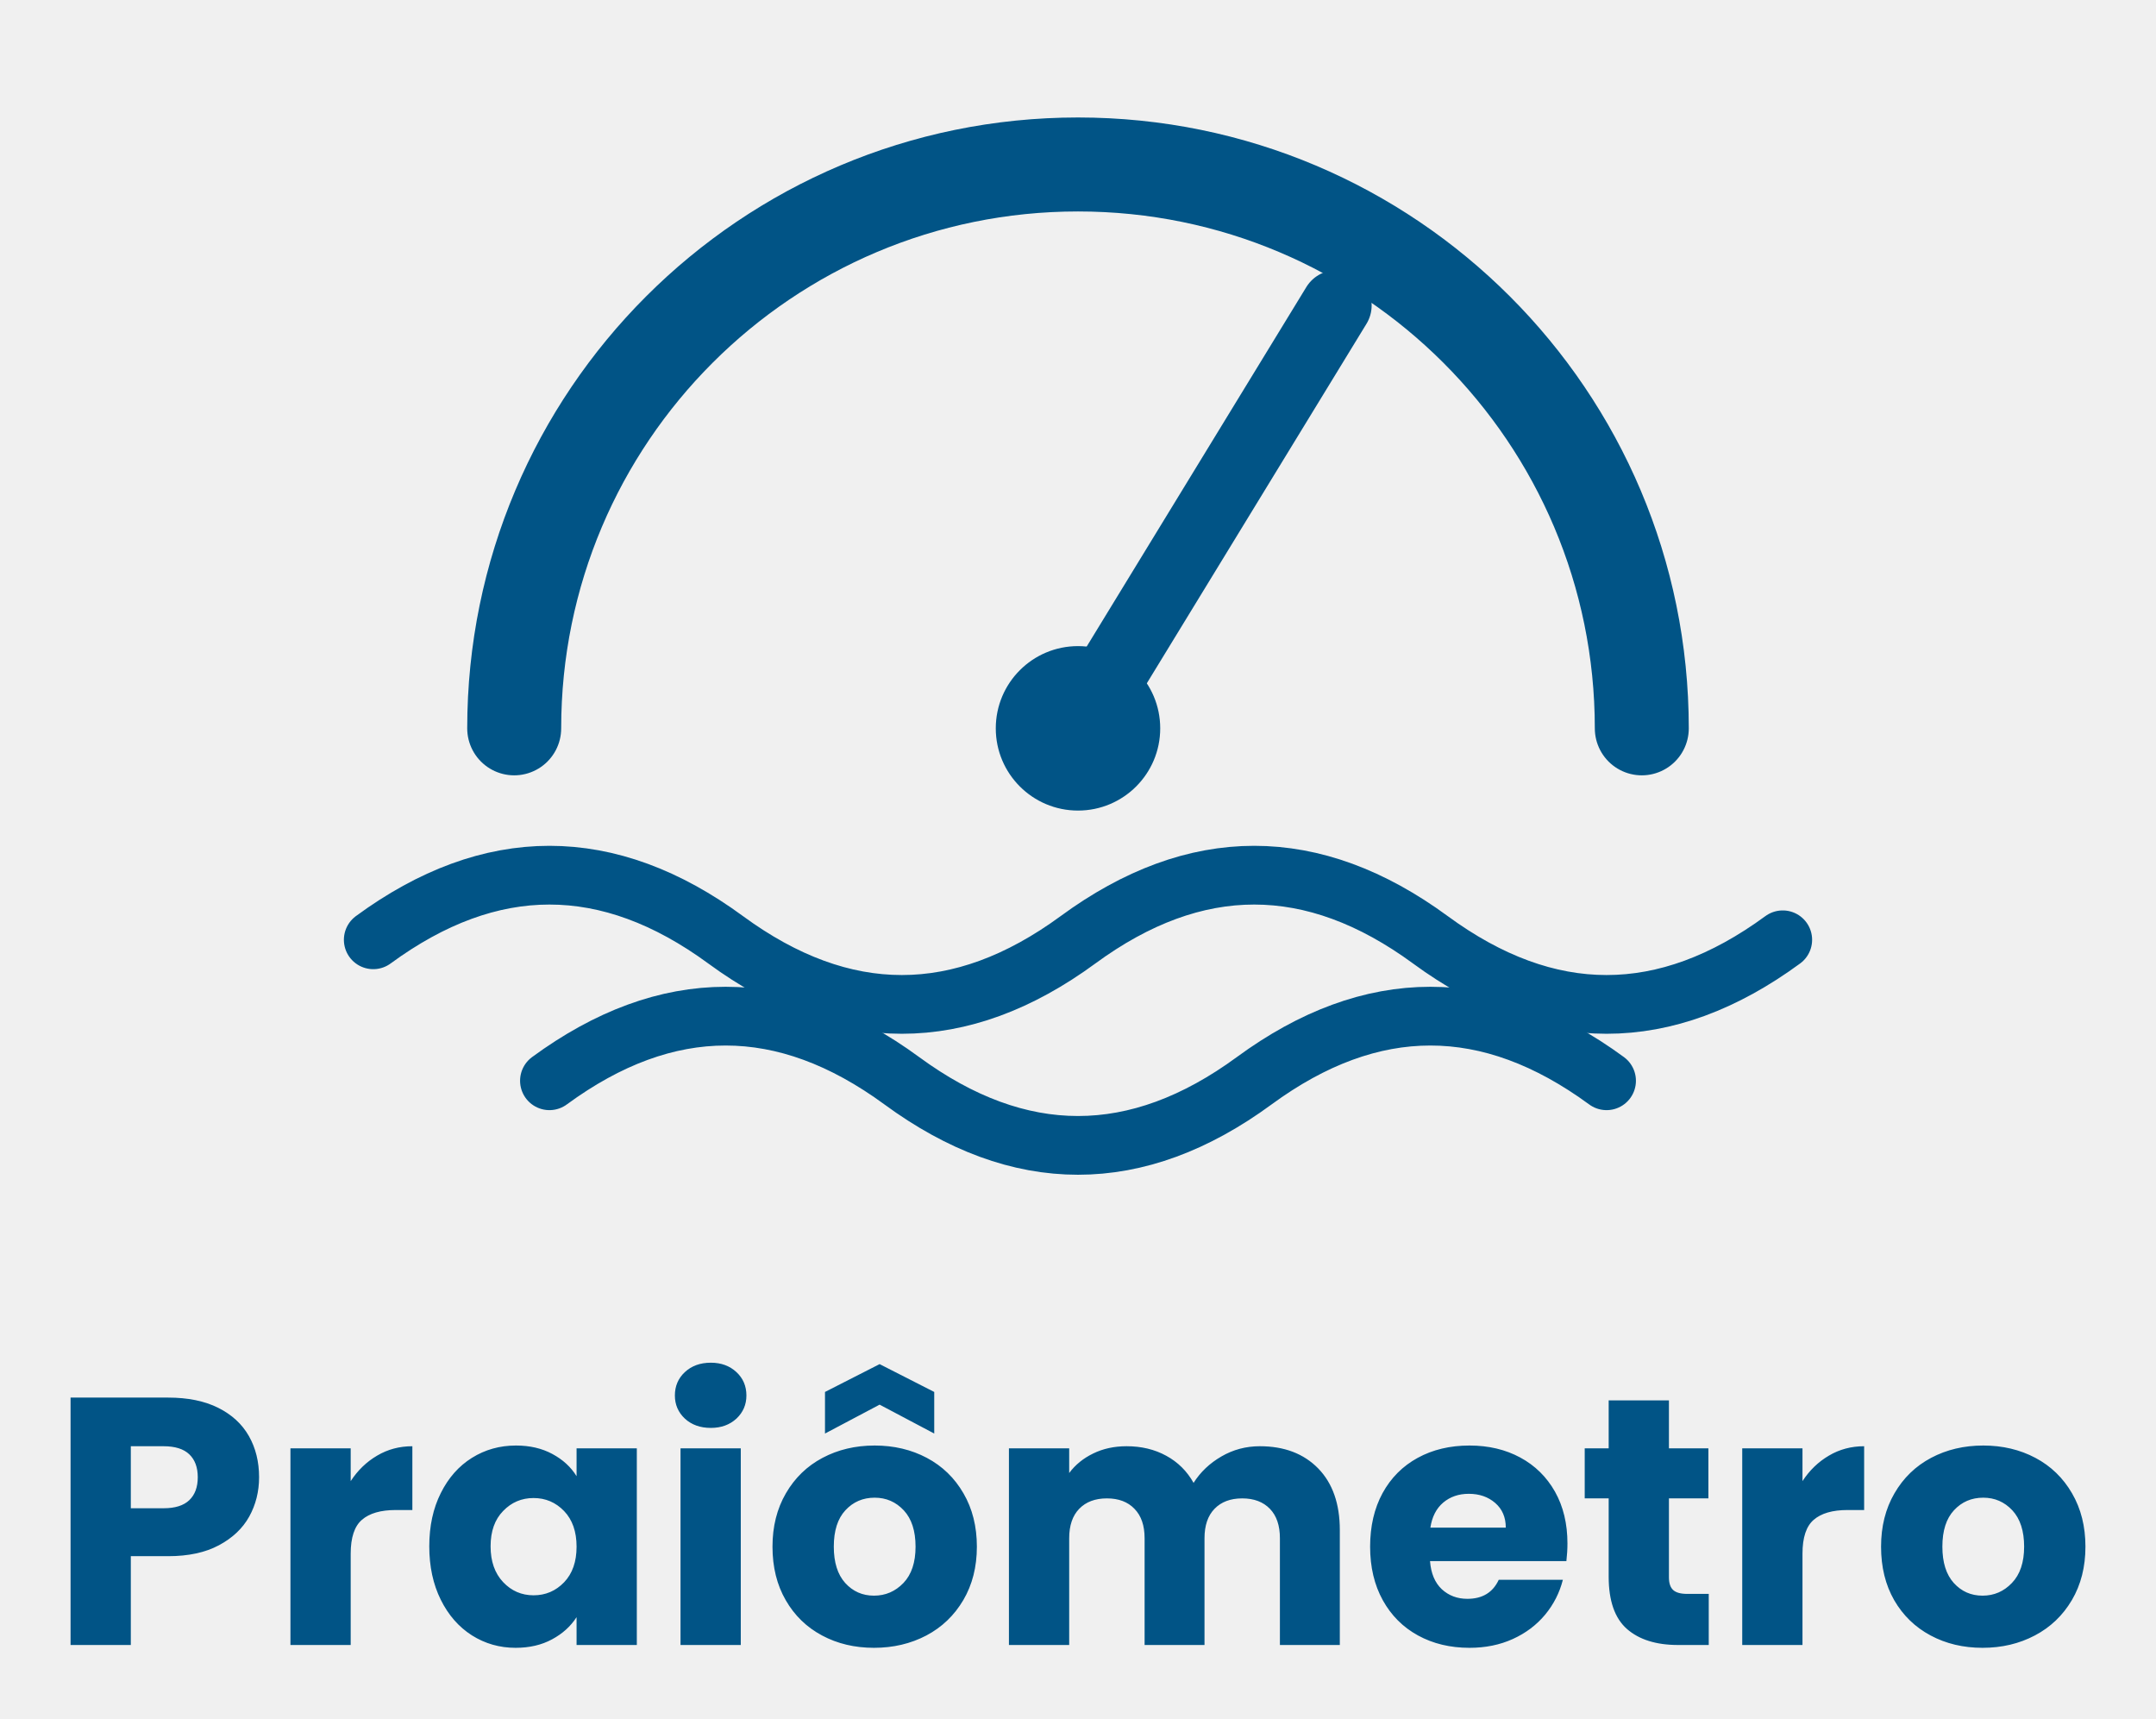
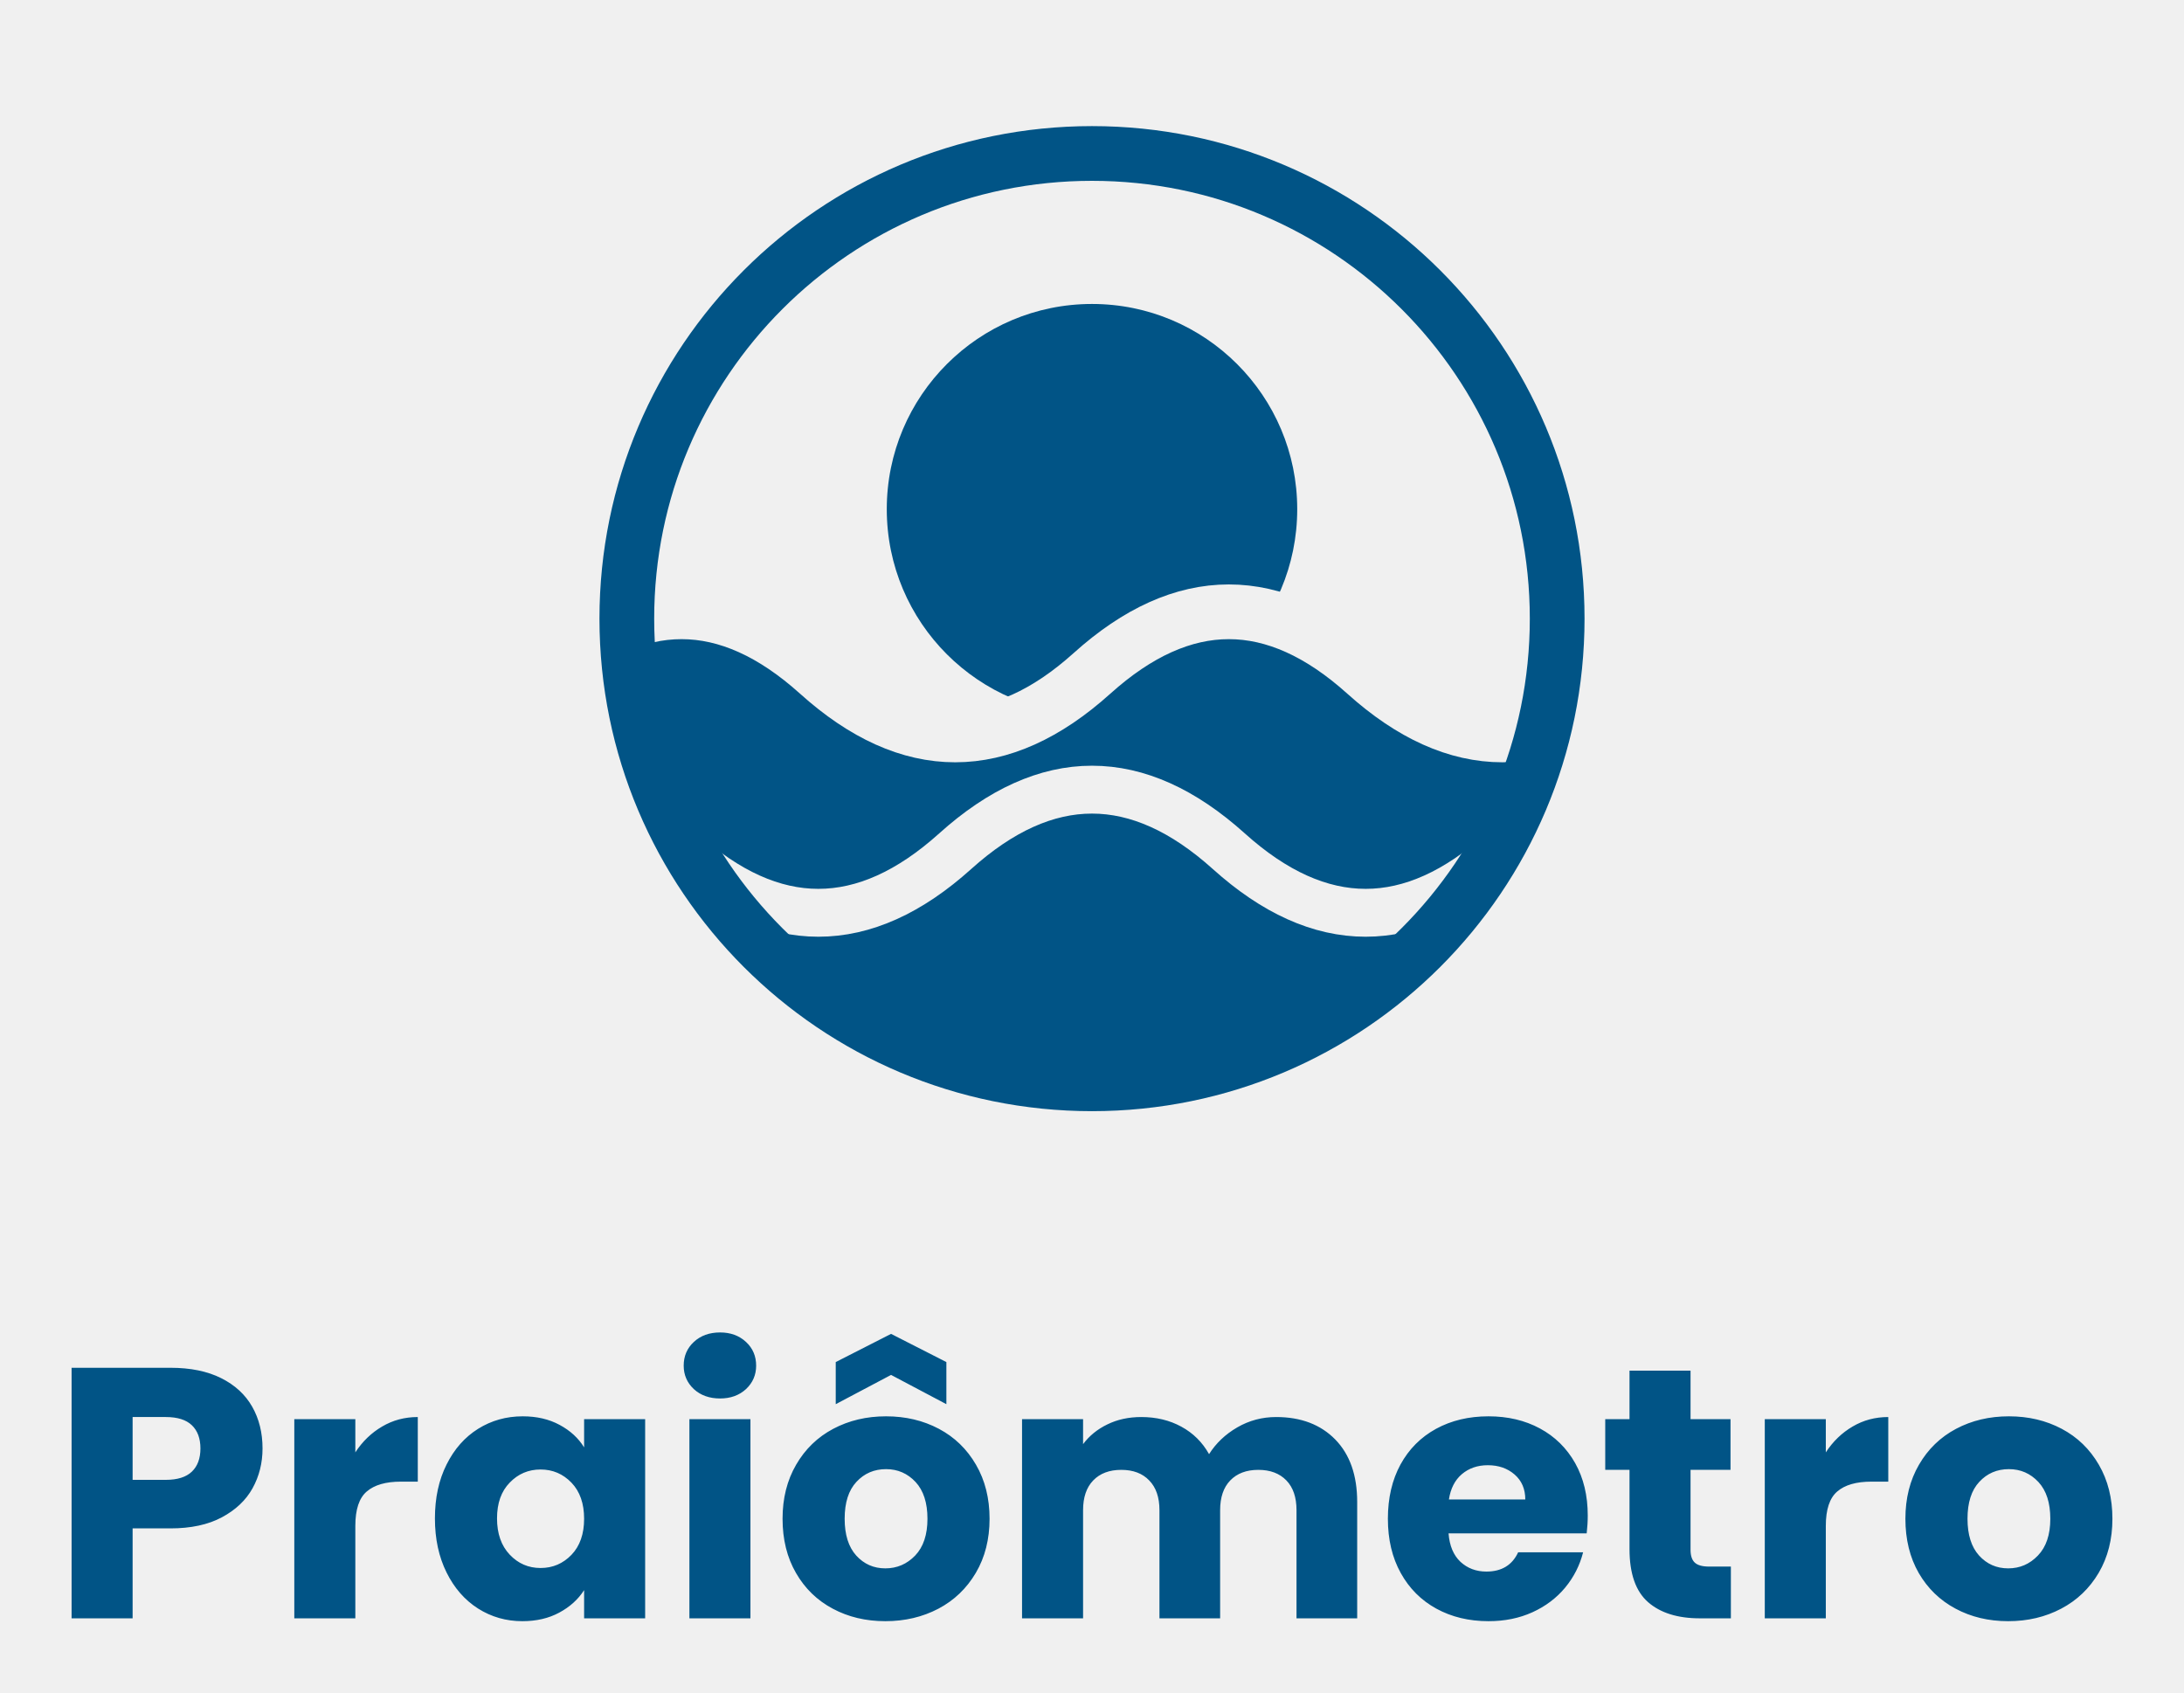
- <svg xmlns="http://www.w3.org/2000/svg" viewBox="0 0 183.54 146.27" width="1600" height="1275" role="img" aria-label="Praiômetro">
+ <svg xmlns="http://www.w3.org/2000/svg" viewBox="0 0 183.54 142.27" width="1600" height="1240" role="img" aria-label="Praiômetro">
  <g transform="translate(6 6)">
-     <g transform="translate(19.77 0) scale(1)">
-       <path d="M18 56 A48 48 0 0 1 114 56" fill="none" stroke-linecap="round" stroke="#015486" stroke-width="8" />
-       <path d="M66 56 L88 20" fill="none" stroke-linecap="round" stroke="#015486" stroke-width="6" />
-       <circle cx="66" cy="56" r="7" fill="#015486" />
-       <path d="M6 74 q15 -11 30 0 t30 0 t30 0 t30 0" fill="none" stroke-linecap="round" stroke="#015486" stroke-width="5" />
-       <path d="M21 86 q15 -11 30 0 t30 0 t30 0" fill="none" stroke-linecap="round" stroke="#015486" stroke-width="5" />
+     <g transform="translate(39.77 0) scale(1.15)">
+       <defs>
+         <clipPath id="dentro">
+           <circle cx="40" cy="40" r="33" />
+         </clipPath>
+         <mask id="vaos" maskUnits="userSpaceOnUse" x="0" y="0" width="80" height="80">
+           <rect width="80" height="80" fill="#fff" />
+           <path d="M0 44 q10 -9 20 0 t20 0 t20 0 t20 0" fill="none" stroke="#000" stroke-width="4" />
+           <path d="M-10 57 q10 -9 20 0 t20 0 t20 0 t20 0 t20 0" fill="none" stroke="#000" stroke-width="3.5" />
+         </mask>
+       </defs>
+       <g clip-path="url(#dentro)">
+         <g mask="url(#vaos)">
+           <circle cx="40" cy="32" r="15" fill="#015486" />
+           <path d="M0 44 q10 -9 20 0 t20 0 t20 0 t20 0 V80 H0 Z" fill="#015486" />
+         </g>
+       </g>
+       <circle cx="40" cy="40" r="34" fill="none" stroke="#015486" stroke-width="4" />
    </g>
-     <g transform="translate(-1.86 134.03)">
+     <g transform="translate(-1.86 130.03)">
      <path fill="#015486" d="M10.17 -7.56H6.99V0H1.86V-21.06H10.17Q12.69 -21.06 14.43 -20.19Q16.17 -19.32 17.04 -17.79Q17.91 -16.26 17.91 -14.28Q17.91 -12.45 17.07 -10.93Q16.23 -9.42 14.49 -8.49Q12.75 -7.56 10.17 -7.56ZM12.69 -14.28Q12.69 -15.54 11.97 -16.23Q11.25 -16.92 9.78 -16.92H6.99V-11.64H9.78Q11.25 -11.64 11.97 -12.33Q12.69 -13.02 12.69 -14.28Z M30.96 -16.92V-11.49H29.55Q27.63 -11.49 26.67 -10.66Q25.71 -9.84 25.71 -7.77V0H20.58V-16.74H25.71V-13.95Q26.61 -15.33 27.96 -16.12Q29.31 -16.92 30.96 -16.92Z M39.78 -16.98Q41.55 -16.98 42.88 -16.26Q44.22 -15.54 44.94 -14.37V-16.74H50.07V0H44.94V-2.37Q44.19 -1.2 42.85 -0.48Q41.52 0.24 39.75 0.24Q37.71 0.24 36.03 -0.82Q34.35 -1.89 33.38 -3.85Q32.4 -5.82 32.4 -8.4Q32.4 -10.98 33.38 -12.93Q34.35 -14.88 36.03 -15.93Q37.71 -16.98 39.78 -16.98ZM41.28 -12.51Q39.75 -12.51 38.69 -11.41Q37.62 -10.32 37.62 -8.4Q37.62 -6.48 38.69 -5.35Q39.75 -4.23 41.28 -4.23Q42.81 -4.23 43.88 -5.34Q44.94 -6.45 44.94 -8.37Q44.94 -10.29 43.88 -11.4Q42.81 -12.51 41.28 -12.51Z M53.31 -21.24Q53.31 -22.44 54.16 -23.23Q55.02 -24.03 56.37 -24.03Q57.69 -24.03 58.55 -23.23Q59.4 -22.44 59.4 -21.24Q59.4 -20.07 58.55 -19.27Q57.69 -18.48 56.37 -18.48Q55.02 -18.48 54.16 -19.27Q53.31 -20.07 53.31 -21.24ZM58.92 -16.74V0H53.79V-16.74Z M61.62 -8.37Q61.62 -10.95 62.76 -12.91Q63.9 -14.88 65.88 -15.93Q67.86 -16.98 70.32 -16.98Q72.78 -16.98 74.76 -15.93Q76.74 -14.88 77.88 -12.91Q79.02 -10.95 79.02 -8.37Q79.02 -5.79 77.87 -3.83Q76.71 -1.86 74.72 -0.81Q72.72 0.24 70.26 0.24Q67.8 0.24 65.84 -0.81Q63.87 -1.86 62.75 -3.81Q61.62 -5.76 61.62 -8.37ZM73.8 -8.37Q73.8 -10.38 72.8 -11.46Q71.79 -12.54 70.32 -12.54Q68.82 -12.54 67.83 -11.47Q66.84 -10.41 66.84 -8.37Q66.84 -6.36 67.81 -5.28Q68.79 -4.2 70.26 -4.2Q71.73 -4.2 72.77 -5.28Q73.8 -6.36 73.8 -8.37ZM70.74 -20.46 66.09 -18V-21.54L70.74 -23.91L75.39 -21.54V-18Z M109.92 -9.78V0H104.82V-9.09Q104.82 -10.71 103.97 -11.59Q103.11 -12.48 101.61 -12.48Q100.11 -12.48 99.25 -11.59Q98.4 -10.71 98.4 -9.09V0H93.3V-9.09Q93.3 -10.71 92.44 -11.59Q91.59 -12.48 90.09 -12.48Q88.59 -12.48 87.73 -11.59Q86.88 -10.71 86.88 -9.09V0H81.75V-16.74H86.88V-14.64Q87.66 -15.69 88.92 -16.3Q90.18 -16.92 91.77 -16.92Q93.66 -16.92 95.14 -16.11Q96.63 -15.3 97.47 -13.8Q98.34 -15.18 99.84 -16.05Q101.34 -16.92 103.11 -16.92Q106.23 -16.92 108.08 -15.03Q109.92 -13.14 109.92 -9.78Z M129.21 -7.14H117.6Q117.72 -5.58 118.6 -4.75Q119.49 -3.93 120.78 -3.93Q122.7 -3.93 123.45 -5.55H128.91Q128.49 -3.9 127.4 -2.58Q126.3 -1.26 124.65 -0.51Q123 0.24 120.96 0.24Q118.5 0.24 116.58 -0.81Q114.66 -1.86 113.58 -3.81Q112.5 -5.76 112.5 -8.37Q112.5 -10.98 113.56 -12.93Q114.63 -14.88 116.55 -15.93Q118.47 -16.98 120.96 -16.98Q123.39 -16.98 125.28 -15.96Q127.17 -14.94 128.24 -13.05Q129.3 -11.16 129.3 -8.64Q129.3 -7.92 129.21 -7.14ZM124.05 -9.99Q124.05 -11.31 123.15 -12.09Q122.25 -12.87 120.9 -12.87Q119.61 -12.87 118.72 -12.12Q117.84 -11.37 117.63 -9.99Z M141.33 -4.35V0H138.72Q135.93 0 134.37 -1.36Q132.81 -2.73 132.81 -5.82V-12.48H130.77V-16.74H132.81V-20.82H137.94V-16.74H141.3V-12.48H137.94V-5.76Q137.94 -5.01 138.3 -4.68Q138.66 -4.35 139.5 -4.35Z M154.56 -16.92V-11.49H153.15Q151.23 -11.49 150.27 -10.66Q149.31 -9.84 149.31 -7.77V0H144.18V-16.74H149.31V-13.95Q150.21 -15.33 151.56 -16.12Q152.91 -16.92 154.56 -16.92Z M156 -8.37Q156 -10.95 157.14 -12.91Q158.28 -14.88 160.26 -15.93Q162.24 -16.98 164.7 -16.98Q167.16 -16.98 169.14 -15.93Q171.12 -14.88 172.26 -12.91Q173.4 -10.95 173.4 -8.37Q173.4 -5.79 172.25 -3.83Q171.09 -1.86 169.09 -0.81Q167.1 0.24 164.64 0.24Q162.18 0.24 160.22 -0.81Q158.25 -1.86 157.12 -3.81Q156 -5.76 156 -8.37ZM168.18 -8.37Q168.18 -10.38 167.18 -11.46Q166.17 -12.54 164.7 -12.54Q163.2 -12.54 162.21 -11.47Q161.22 -10.41 161.22 -8.37Q161.22 -6.36 162.19 -5.28Q163.17 -4.2 164.64 -4.2Q166.11 -4.2 167.14 -5.28Q168.18 -6.36 168.18 -8.37Z" />
    </g>
  </g>
</svg>
